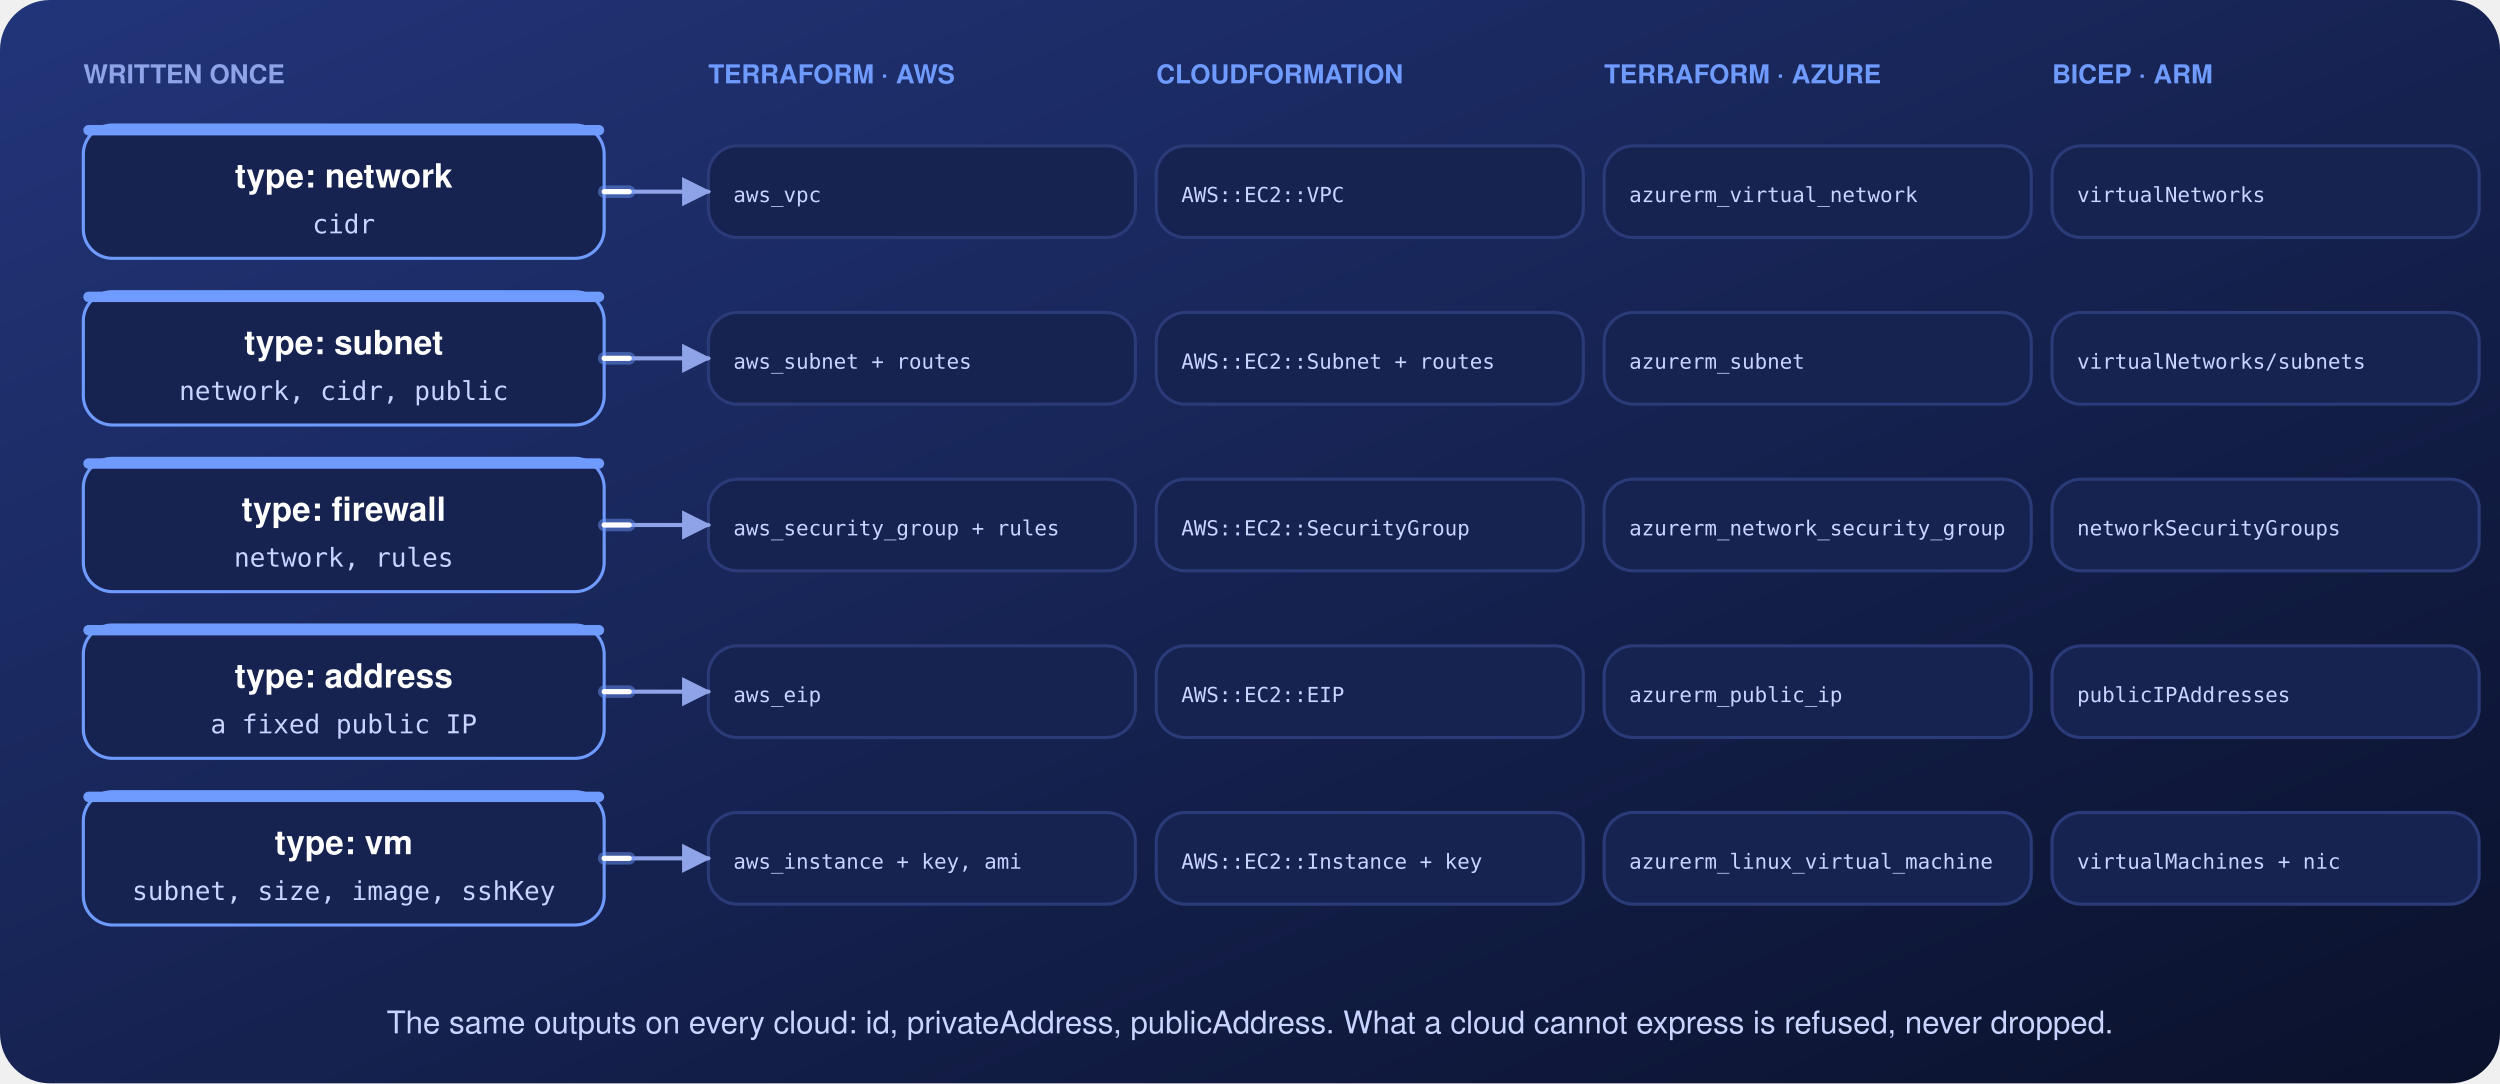
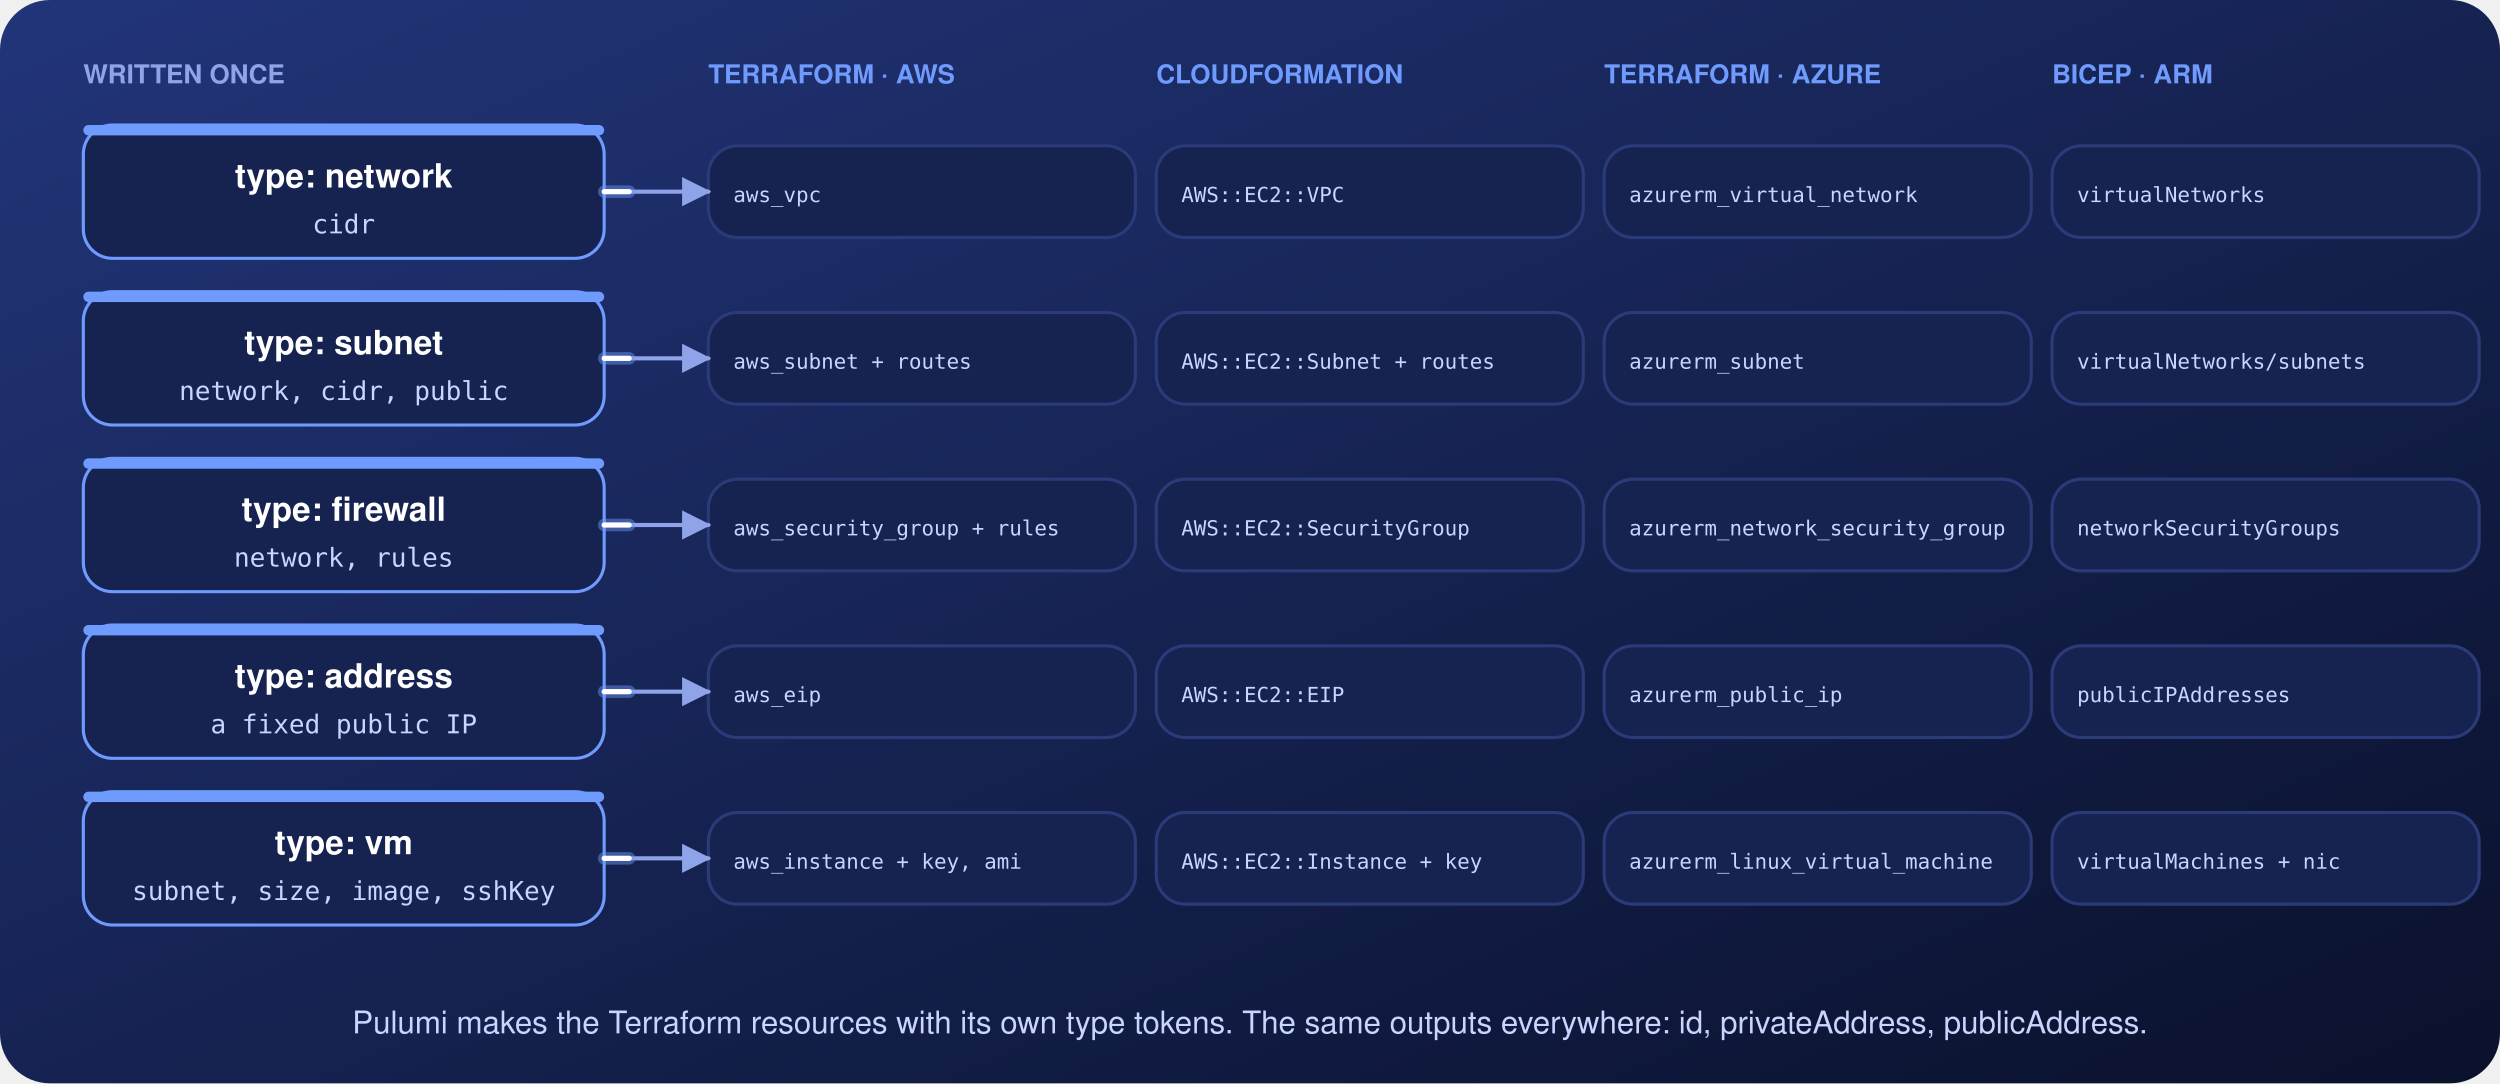
<svg xmlns="http://www.w3.org/2000/svg" viewBox="0 0 1200 520" width="1200" height="520" role="img" aria-label="The common infrastructure types: network, subnet, firewall, address and vm written once, and the native resources Terraform for AWS, CloudFormation, Terraform for Azure, and Bicep and ARM compile each of them to">
  <style>.m-flow{stroke-dasharray:12 88;stroke-dashoffset:0;animation:m-travel var(--m-time,3s) linear infinite}
.m-flow.m-back{animation-direction:reverse}
.m-breathe{animation:m-breathe 3.2s ease-in-out infinite}
@keyframes m-travel{to{stroke-dashoffset:-100}}
@keyframes m-breathe{0%,100%{opacity:.45}50%{opacity:1}}
@media (prefers-reduced-motion:reduce){.m-flow{display:none}.m-breathe{animation:none;opacity:.85}}</style>
  <defs>
    <linearGradient id="g-bg" x1="0" y1="0" x2="1" y2="1">
      <stop offset="0" stop-color="#22357A" />
      <stop offset="1" stop-color="#0A112B" />
    </linearGradient>
    <marker id="g-arrow" viewBox="0 0 10 10" refX="9" refY="5" markerWidth="7" markerHeight="7" orient="auto-start-reverse">
      <path d="M0 0L10 5L0 10z" fill="#8FA3E8" />
    </marker>
  </defs>
  <rect width="1200" height="520" rx="24" fill="url(#g-bg)" />
  <text x="40" y="40" text-anchor="start" font-family="'Segoe UI', 'Helvetica Neue', Helvetica, Arial, sans-serif" font-size="12.5" font-weight="700" fill="#8FA3E8">WRITTEN ONCE</text>
  <rect x="40" y="60" width="250" height="64" rx="14" fill="#16224F" stroke="#6F9BFF" stroke-width="1.5" />
  <rect x="40" y="60" width="250" height="5" rx="2.5" fill="#6F9BFF" />
  <text x="165" y="90" text-anchor="middle" font-family="'Segoe UI', 'Helvetica Neue', Helvetica, Arial, sans-serif" font-size="16" font-weight="700" fill="#FFFFFF">type: network</text>
  <text x="165" y="112" text-anchor="middle" font-family="ui-monospace, 'Cascadia Mono', 'SF Mono', Menlo, Consolas, monospace" font-size="12.5" font-weight="400" fill="#C9D4FF">cidr</text>
  <rect x="40" y="140" width="250" height="64" rx="14" fill="#16224F" stroke="#6F9BFF" stroke-width="1.5" />
  <rect x="40" y="140" width="250" height="5" rx="2.5" fill="#6F9BFF" />
  <text x="165" y="170" text-anchor="middle" font-family="'Segoe UI', 'Helvetica Neue', Helvetica, Arial, sans-serif" font-size="16" font-weight="700" fill="#FFFFFF">type: subnet</text>
  <text x="165" y="192" text-anchor="middle" font-family="ui-monospace, 'Cascadia Mono', 'SF Mono', Menlo, Consolas, monospace" font-size="12.5" font-weight="400" fill="#C9D4FF">network, cidr, public</text>
  <rect x="40" y="220" width="250" height="64" rx="14" fill="#16224F" stroke="#6F9BFF" stroke-width="1.5" />
  <rect x="40" y="220" width="250" height="5" rx="2.5" fill="#6F9BFF" />
  <text x="165" y="250" text-anchor="middle" font-family="'Segoe UI', 'Helvetica Neue', Helvetica, Arial, sans-serif" font-size="16" font-weight="700" fill="#FFFFFF">type: firewall</text>
  <text x="165" y="272" text-anchor="middle" font-family="ui-monospace, 'Cascadia Mono', 'SF Mono', Menlo, Consolas, monospace" font-size="12.5" font-weight="400" fill="#C9D4FF">network, rules</text>
  <rect x="40" y="300" width="250" height="64" rx="14" fill="#16224F" stroke="#6F9BFF" stroke-width="1.5" />
  <rect x="40" y="300" width="250" height="5" rx="2.5" fill="#6F9BFF" />
  <text x="165" y="330" text-anchor="middle" font-family="'Segoe UI', 'Helvetica Neue', Helvetica, Arial, sans-serif" font-size="16" font-weight="700" fill="#FFFFFF">type: address</text>
  <text x="165" y="352" text-anchor="middle" font-family="ui-monospace, 'Cascadia Mono', 'SF Mono', Menlo, Consolas, monospace" font-size="12.5" font-weight="400" fill="#C9D4FF">a fixed public IP</text>
  <rect x="40" y="380" width="250" height="64" rx="14" fill="#16224F" stroke="#6F9BFF" stroke-width="1.5" />
  <rect x="40" y="380" width="250" height="5" rx="2.5" fill="#6F9BFF" />
  <text x="165" y="410" text-anchor="middle" font-family="'Segoe UI', 'Helvetica Neue', Helvetica, Arial, sans-serif" font-size="16" font-weight="700" fill="#FFFFFF">type: vm</text>
  <text x="165" y="432" text-anchor="middle" font-family="ui-monospace, 'Cascadia Mono', 'SF Mono', Menlo, Consolas, monospace" font-size="12.5" font-weight="400" fill="#C9D4FF">subnet, size, image, sshKey</text>
  <text x="340" y="40" text-anchor="start" font-family="'Segoe UI', 'Helvetica Neue', Helvetica, Arial, sans-serif" font-size="12.5" font-weight="700" fill="#6F9BFF">TERRAFORM · AWS</text>
  <rect x="340" y="70" width="205" height="44" rx="14" fill="#16224F" stroke="#2B3A78" stroke-width="1.5" />
  <text x="352" y="97" text-anchor="start" font-family="ui-monospace, 'Cascadia Mono', 'SF Mono', Menlo, Consolas, monospace" font-size="10" font-weight="400" fill="#C9D4FF">aws_vpc</text>
  <rect x="340" y="150" width="205" height="44" rx="14" fill="#16224F" stroke="#2B3A78" stroke-width="1.5" />
  <text x="352" y="177" text-anchor="start" font-family="ui-monospace, 'Cascadia Mono', 'SF Mono', Menlo, Consolas, monospace" font-size="10" font-weight="400" fill="#C9D4FF">aws_subnet + routes</text>
  <rect x="340" y="230" width="205" height="44" rx="14" fill="#16224F" stroke="#2B3A78" stroke-width="1.5" />
  <text x="352" y="257" text-anchor="start" font-family="ui-monospace, 'Cascadia Mono', 'SF Mono', Menlo, Consolas, monospace" font-size="10" font-weight="400" fill="#C9D4FF">aws_security_group + rules</text>
  <rect x="340" y="310" width="205" height="44" rx="14" fill="#16224F" stroke="#2B3A78" stroke-width="1.5" />
  <text x="352" y="337" text-anchor="start" font-family="ui-monospace, 'Cascadia Mono', 'SF Mono', Menlo, Consolas, monospace" font-size="10" font-weight="400" fill="#C9D4FF">aws_eip</text>
  <rect x="340" y="390" width="205" height="44" rx="14" fill="#16224F" stroke="#2B3A78" stroke-width="1.5" />
  <text x="352" y="417" text-anchor="start" font-family="ui-monospace, 'Cascadia Mono', 'SF Mono', Menlo, Consolas, monospace" font-size="10" font-weight="400" fill="#C9D4FF">aws_instance + key, ami</text>
  <text x="555" y="40" text-anchor="start" font-family="'Segoe UI', 'Helvetica Neue', Helvetica, Arial, sans-serif" font-size="12.5" font-weight="700" fill="#6F9BFF">CLOUDFORMATION</text>
  <rect x="555" y="70" width="205" height="44" rx="14" fill="#16224F" stroke="#2B3A78" stroke-width="1.5" />
  <text x="567" y="97" text-anchor="start" font-family="ui-monospace, 'Cascadia Mono', 'SF Mono', Menlo, Consolas, monospace" font-size="10" font-weight="400" fill="#C9D4FF">AWS::EC2::VPC</text>
  <rect x="555" y="150" width="205" height="44" rx="14" fill="#16224F" stroke="#2B3A78" stroke-width="1.5" />
  <text x="567" y="177" text-anchor="start" font-family="ui-monospace, 'Cascadia Mono', 'SF Mono', Menlo, Consolas, monospace" font-size="10" font-weight="400" fill="#C9D4FF">AWS::EC2::Subnet + routes</text>
  <rect x="555" y="230" width="205" height="44" rx="14" fill="#16224F" stroke="#2B3A78" stroke-width="1.5" />
  <text x="567" y="257" text-anchor="start" font-family="ui-monospace, 'Cascadia Mono', 'SF Mono', Menlo, Consolas, monospace" font-size="10" font-weight="400" fill="#C9D4FF">AWS::EC2::SecurityGroup</text>
  <rect x="555" y="310" width="205" height="44" rx="14" fill="#16224F" stroke="#2B3A78" stroke-width="1.5" />
  <text x="567" y="337" text-anchor="start" font-family="ui-monospace, 'Cascadia Mono', 'SF Mono', Menlo, Consolas, monospace" font-size="10" font-weight="400" fill="#C9D4FF">AWS::EC2::EIP</text>
  <rect x="555" y="390" width="205" height="44" rx="14" fill="#16224F" stroke="#2B3A78" stroke-width="1.5" />
  <text x="567" y="417" text-anchor="start" font-family="ui-monospace, 'Cascadia Mono', 'SF Mono', Menlo, Consolas, monospace" font-size="10" font-weight="400" fill="#C9D4FF">AWS::EC2::Instance + key</text>
  <text x="770" y="40" text-anchor="start" font-family="'Segoe UI', 'Helvetica Neue', Helvetica, Arial, sans-serif" font-size="12.5" font-weight="700" fill="#6F9BFF">TERRAFORM · AZURE</text>
  <rect x="770" y="70" width="205" height="44" rx="14" fill="#16224F" stroke="#2B3A78" stroke-width="1.5" />
  <text x="782" y="97" text-anchor="start" font-family="ui-monospace, 'Cascadia Mono', 'SF Mono', Menlo, Consolas, monospace" font-size="10" font-weight="400" fill="#C9D4FF">azurerm_virtual_network</text>
  <rect x="770" y="150" width="205" height="44" rx="14" fill="#16224F" stroke="#2B3A78" stroke-width="1.5" />
  <text x="782" y="177" text-anchor="start" font-family="ui-monospace, 'Cascadia Mono', 'SF Mono', Menlo, Consolas, monospace" font-size="10" font-weight="400" fill="#C9D4FF">azurerm_subnet</text>
  <rect x="770" y="230" width="205" height="44" rx="14" fill="#16224F" stroke="#2B3A78" stroke-width="1.5" />
  <text x="782" y="257" text-anchor="start" font-family="ui-monospace, 'Cascadia Mono', 'SF Mono', Menlo, Consolas, monospace" font-size="10" font-weight="400" fill="#C9D4FF">azurerm_network_security_group</text>
  <rect x="770" y="310" width="205" height="44" rx="14" fill="#16224F" stroke="#2B3A78" stroke-width="1.5" />
  <text x="782" y="337" text-anchor="start" font-family="ui-monospace, 'Cascadia Mono', 'SF Mono', Menlo, Consolas, monospace" font-size="10" font-weight="400" fill="#C9D4FF">azurerm_public_ip</text>
  <rect x="770" y="390" width="205" height="44" rx="14" fill="#16224F" stroke="#2B3A78" stroke-width="1.5" />
  <text x="782" y="417" text-anchor="start" font-family="ui-monospace, 'Cascadia Mono', 'SF Mono', Menlo, Consolas, monospace" font-size="10" font-weight="400" fill="#C9D4FF">azurerm_linux_virtual_machine</text>
  <text x="985" y="40" text-anchor="start" font-family="'Segoe UI', 'Helvetica Neue', Helvetica, Arial, sans-serif" font-size="12.5" font-weight="700" fill="#6F9BFF">BICEP · ARM</text>
  <rect x="985" y="70" width="205" height="44" rx="14" fill="#16224F" stroke="#2B3A78" stroke-width="1.5" />
  <text x="997" y="97" text-anchor="start" font-family="ui-monospace, 'Cascadia Mono', 'SF Mono', Menlo, Consolas, monospace" font-size="10" font-weight="400" fill="#C9D4FF">virtualNetworks</text>
  <rect x="985" y="150" width="205" height="44" rx="14" fill="#16224F" stroke="#2B3A78" stroke-width="1.5" />
  <text x="997" y="177" text-anchor="start" font-family="ui-monospace, 'Cascadia Mono', 'SF Mono', Menlo, Consolas, monospace" font-size="10" font-weight="400" fill="#C9D4FF">virtualNetworks/subnets</text>
  <rect x="985" y="230" width="205" height="44" rx="14" fill="#16224F" stroke="#2B3A78" stroke-width="1.5" />
  <text x="997" y="257" text-anchor="start" font-family="ui-monospace, 'Cascadia Mono', 'SF Mono', Menlo, Consolas, monospace" font-size="10" font-weight="400" fill="#C9D4FF">networkSecurityGroups</text>
  <rect x="985" y="310" width="205" height="44" rx="14" fill="#16224F" stroke="#2B3A78" stroke-width="1.5" />
  <text x="997" y="337" text-anchor="start" font-family="ui-monospace, 'Cascadia Mono', 'SF Mono', Menlo, Consolas, monospace" font-size="10" font-weight="400" fill="#C9D4FF">publicIPAddresses</text>
  <rect x="985" y="390" width="205" height="44" rx="14" fill="#16224F" stroke="#2B3A78" stroke-width="1.5" />
  <text x="997" y="417" text-anchor="start" font-family="ui-monospace, 'Cascadia Mono', 'SF Mono', Menlo, Consolas, monospace" font-size="10" font-weight="400" fill="#C9D4FF">virtualMachines + nic</text>
  <path d="M290 92C315 92 315 92 340 92" fill="none" stroke="#8FA3E8" stroke-width="2" stroke-linecap="round" marker-end="url(#g-arrow)" />
  <path d="M290 92C315 92 315 92 340 92" fill="none" stroke="#6F9BFF" stroke-width="6" stroke-linecap="round" opacity=".45" pathLength="100" class="m-flow" style="--m-time:2.4s;animation-delay:-0s" />
  <path d="M290 92C315 92 315 92 340 92" fill="none" stroke="#FFFFFF" stroke-width="2.5" stroke-linecap="round" pathLength="100" class="m-flow" style="--m-time:2.4s;animation-delay:-0s" />
  <path d="M290 172C315 172 315 172 340 172" fill="none" stroke="#8FA3E8" stroke-width="2" stroke-linecap="round" marker-end="url(#g-arrow)" />
  <path d="M290 172C315 172 315 172 340 172" fill="none" stroke="#6F9BFF" stroke-width="6" stroke-linecap="round" opacity=".45" pathLength="100" class="m-flow" style="--m-time:2.4s;animation-delay:-0.35s" />
  <path d="M290 172C315 172 315 172 340 172" fill="none" stroke="#FFFFFF" stroke-width="2.5" stroke-linecap="round" pathLength="100" class="m-flow" style="--m-time:2.4s;animation-delay:-0.35s" />
  <path d="M290 252C315 252 315 252 340 252" fill="none" stroke="#8FA3E8" stroke-width="2" stroke-linecap="round" marker-end="url(#g-arrow)" />
  <path d="M290 252C315 252 315 252 340 252" fill="none" stroke="#6F9BFF" stroke-width="6" stroke-linecap="round" opacity=".45" pathLength="100" class="m-flow" style="--m-time:2.4s;animation-delay:-0.7s" />
  <path d="M290 252C315 252 315 252 340 252" fill="none" stroke="#FFFFFF" stroke-width="2.5" stroke-linecap="round" pathLength="100" class="m-flow" style="--m-time:2.4s;animation-delay:-0.7s" />
  <path d="M290 332C315 332 315 332 340 332" fill="none" stroke="#8FA3E8" stroke-width="2" stroke-linecap="round" marker-end="url(#g-arrow)" />
  <path d="M290 332C315 332 315 332 340 332" fill="none" stroke="#6F9BFF" stroke-width="6" stroke-linecap="round" opacity=".45" pathLength="100" class="m-flow" style="--m-time:2.4s;animation-delay:-1.05s" />
  <path d="M290 332C315 332 315 332 340 332" fill="none" stroke="#FFFFFF" stroke-width="2.5" stroke-linecap="round" pathLength="100" class="m-flow" style="--m-time:2.4s;animation-delay:-1.05s" />
  <path d="M290 412C315 412 315 412 340 412" fill="none" stroke="#8FA3E8" stroke-width="2" stroke-linecap="round" marker-end="url(#g-arrow)" />
  <path d="M290 412C315 412 315 412 340 412" fill="none" stroke="#6F9BFF" stroke-width="6" stroke-linecap="round" opacity=".45" pathLength="100" class="m-flow" style="--m-time:2.4s;animation-delay:-1.4s" />
  <path d="M290 412C315 412 315 412 340 412" fill="none" stroke="#FFFFFF" stroke-width="2.5" stroke-linecap="round" pathLength="100" class="m-flow" style="--m-time:2.4s;animation-delay:-1.4s" />
-   <text x="600" y="496" text-anchor="middle" font-family="'Segoe UI', 'Helvetica Neue', Helvetica, Arial, sans-serif" font-size="15" font-weight="400" fill="#C9D4FF">The same outputs on every cloud: id, privateAddress, publicAddress. What a cloud cannot express is refused, never dropped.</text>
+   <text x="600" y="496" text-anchor="middle" font-family="'Segoe UI', 'Helvetica Neue', Helvetica, Arial, sans-serif" font-size="15" font-weight="400" fill="#C9D4FF">Pulumi makes the Terraform resources with its own type tokens. The same outputs everywhere: id, privateAddress, publicAddress.</text>
</svg>
